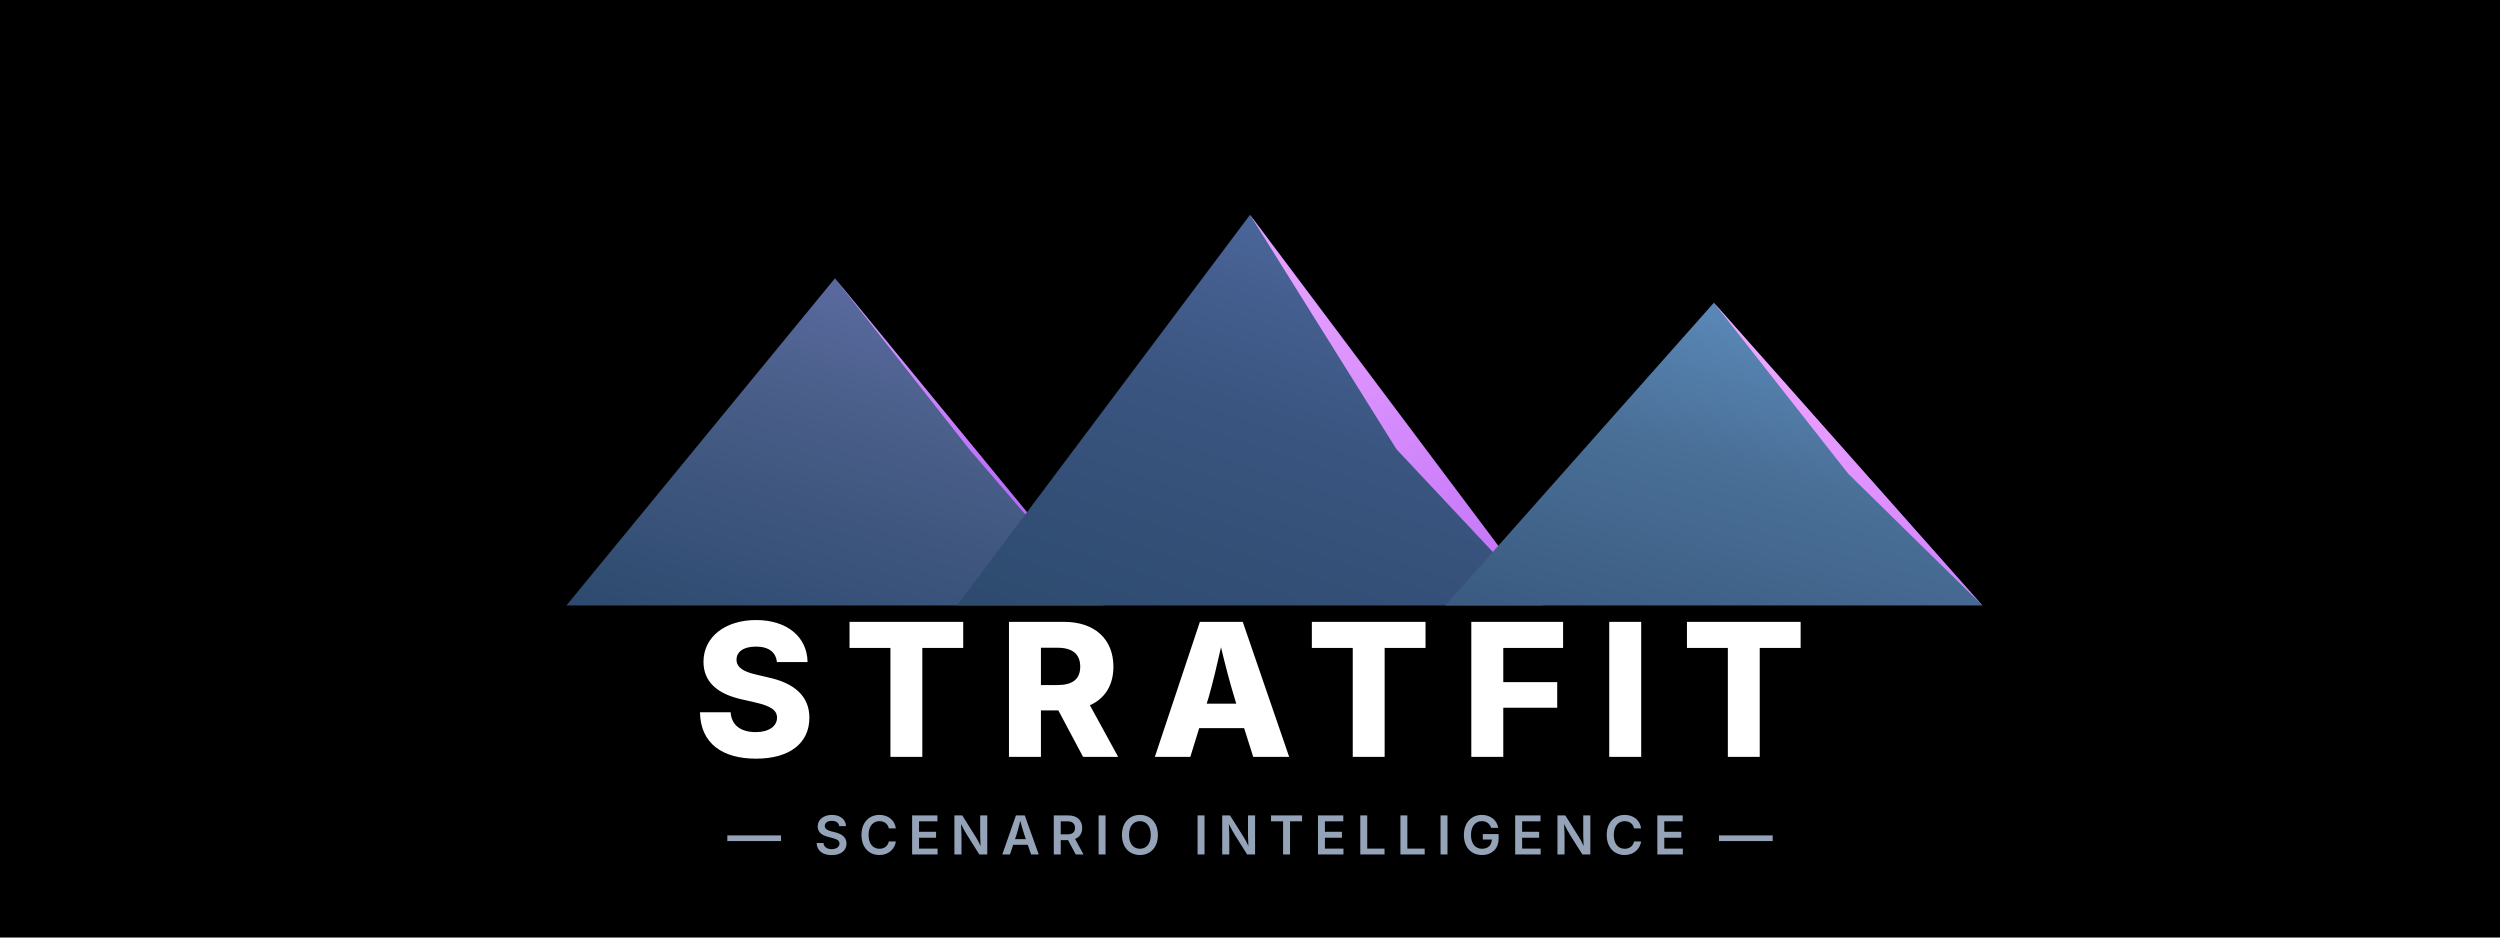
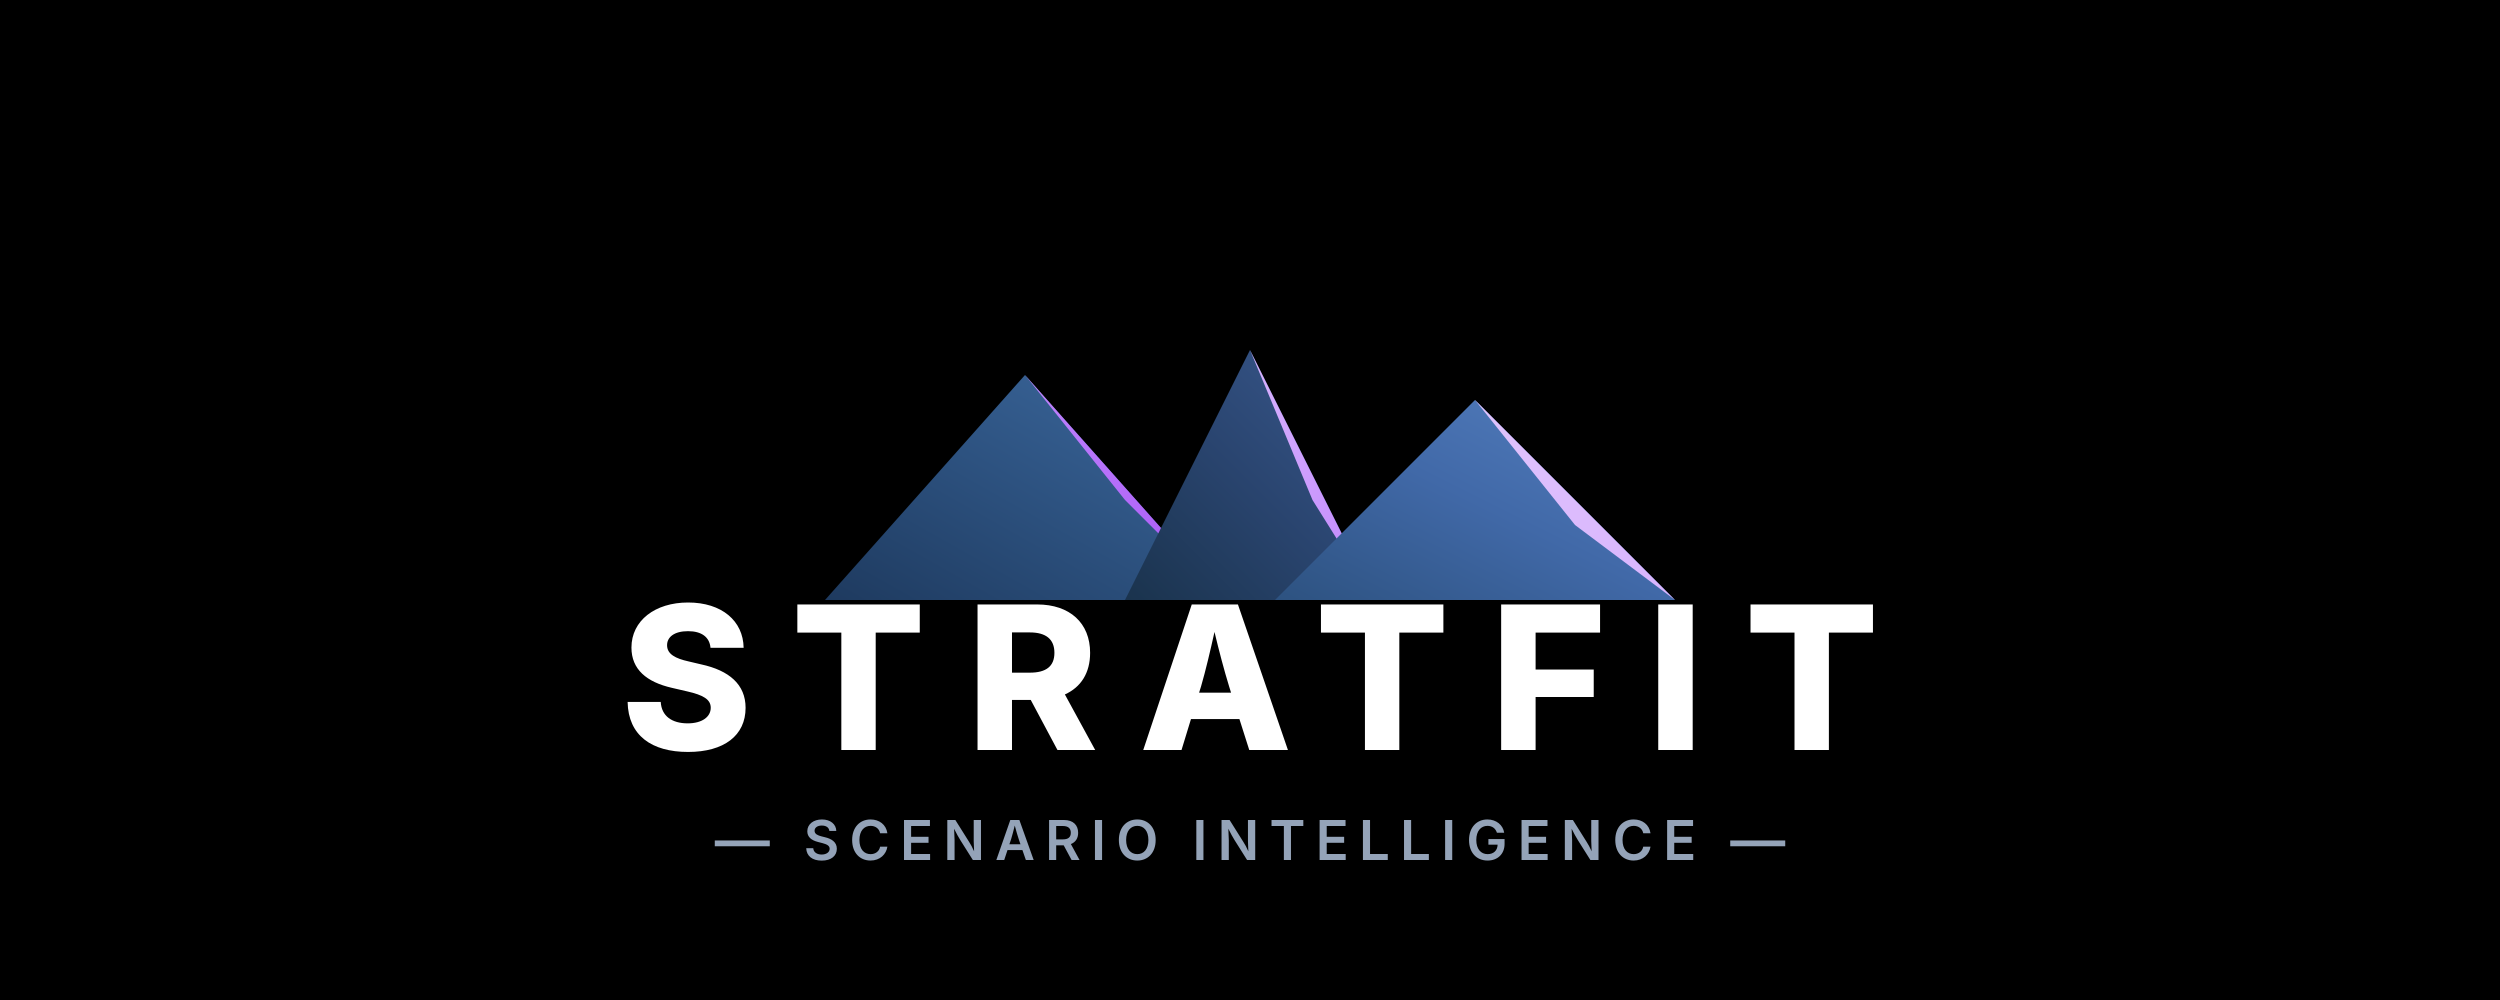
- <svg xmlns="http://www.w3.org/2000/svg" viewBox="0 0 512 192" width="512" height="192">
-   <rect width="512" height="192" fill="#000000" />
+ <svg xmlns="http://www.w3.org/2000/svg" viewBox="0 0 500 200" width="500" height="200">
+   <rect width="500" height="200" fill="#000000" />
  <defs>
-     <linearGradient id="peak1-base" x1="0%" y1="100%" x2="50%" y2="0%">
-       <stop offset="0%" stop-color="#2d4a6e" />
-       <stop offset="70%" stop-color="#4a5f8a" />
-       <stop offset="100%" stop-color="#5a6aa0" />
+     <linearGradient id="mountain1-dark" x1="0%" y1="100%" x2="100%" y2="0%">
+       <stop offset="0%" stop-color="#1e3a5f" />
+       <stop offset="50%" stop-color="#2d5280" />
+       <stop offset="100%" stop-color="#3d6aa0" />
    </linearGradient>
-     <linearGradient id="peak1-highlight" x1="50%" y1="0%" x2="100%" y2="100%">
-       <stop offset="0%" stop-color="#d88fff" />
+     <linearGradient id="mountain1-purple" x1="0%" y1="0%" x2="100%" y2="100%">
+       <stop offset="0%" stop-color="#c084fc" />
      <stop offset="100%" stop-color="#a855f7" />
    </linearGradient>
-     <linearGradient id="peak2-base" x1="0%" y1="100%" x2="50%" y2="0%">
-       <stop offset="0%" stop-color="#2d4a6e" />
-       <stop offset="60%" stop-color="#3a5580" />
-       <stop offset="100%" stop-color="#4a6598" />
+     <linearGradient id="mountain2-dark" x1="0%" y1="100%" x2="100%" y2="0%">
+       <stop offset="0%" stop-color="#1a334d" />
+       <stop offset="50%" stop-color="#2a4570" />
+       <stop offset="100%" stop-color="#3a5a90" />
    </linearGradient>
-     <linearGradient id="peak2-highlight" x1="50%" y1="0%" x2="100%" y2="100%">
-       <stop offset="0%" stop-color="#e59fff" />
-       <stop offset="100%" stop-color="#c06ff7" />
+     <linearGradient id="mountain2-purple" x1="0%" y1="0%" x2="100%" y2="100%">
+       <stop offset="0%" stop-color="#d8b4fe" />
+       <stop offset="100%" stop-color="#c084fc" />
    </linearGradient>
-     <linearGradient id="peak3-base" x1="0%" y1="100%" x2="50%" y2="0%">
-       <stop offset="0%" stop-color="#3a5a80" />
-       <stop offset="60%" stop-color="#4a7098" />
-       <stop offset="100%" stop-color="#5a88b8" />
+     <linearGradient id="mountain3-dark" x1="0%" y1="100%" x2="100%" y2="0%">
+       <stop offset="0%" stop-color="#2d5280" />
+       <stop offset="50%" stop-color="#4169a8" />
+       <stop offset="100%" stop-color="#5580c0" />
    </linearGradient>
-     <linearGradient id="peak3-highlight" x1="50%" y1="0%" x2="100%" y2="100%">
-       <stop offset="0%" stop-color="#f0a5ff" />
-       <stop offset="100%" stop-color="#d080ff" />
+     <linearGradient id="mountain3-purple" x1="0%" y1="0%" x2="100%" y2="100%">
+       <stop offset="0%" stop-color="#e0c3fc" />
+       <stop offset="100%" stop-color="#d8b4fe" />
    </linearGradient>
  </defs>
-   <g transform="translate(256, 92)">
-     <polygon points="-140,32 -85,-35 -30,32" fill="url(#peak1-base)" />
-     <polygon points="-85,-35 -57.5,0 -30,32" fill="url(#peak1-highlight)" />
-     <polygon points="-60,32 0,-48 60,32" fill="url(#peak2-base)" />
-     <polygon points="0,-48 30,0 60,32" fill="url(#peak2-highlight)" />
-     <polygon points="40,32 95,-30 150,32" fill="url(#peak3-base)" />
-     <polygon points="95,-30 122.5,5 150,32" fill="url(#peak3-highlight)" />
+   <g transform="translate(250, 100)">
+     <polygon points="-85,20 -45,-25 -5,20" fill="url(#mountain1-dark)" />
+     <polygon points="-45,-25 -25,0 -5,20" fill="url(#mountain1-purple)" />
+     <polygon points="-25,20 0,-30 25,20" fill="url(#mountain2-dark)" />
+     <polygon points="0,-30 12.5,0 25,20" fill="url(#mountain2-purple)" />
+     <polygon points="5,20 45,-20 85,20" fill="url(#mountain3-dark)" />
+     <polygon points="45,-20 65,5 85,20" fill="url(#mountain3-purple)" />
  </g>
-   <text x="256" y="155" text-anchor="middle" font-family="Inter, system-ui, -apple-system, BlinkMacSystemFont, sans-serif" font-size="38" font-weight="800" letter-spacing="6" fill="#ffffff">STRATFIT</text>
-   <text x="256" y="175" text-anchor="middle" font-family="Inter, system-ui, -apple-system, BlinkMacSystemFont, sans-serif" font-size="11" font-weight="600" letter-spacing="2" fill="#94a3b8">— SCENARIO INTELLIGENCE —</text>
+   <text x="250" y="150" text-anchor="middle" font-family="'Inter', 'Helvetica Neue', Arial, sans-serif" font-size="40" font-weight="800" letter-spacing="8" fill="#ffffff">STRATFIT</text>
+   <text x="250" y="172" text-anchor="middle" font-family="'Inter', 'Helvetica Neue', Arial, sans-serif" font-size="11" font-weight="600" letter-spacing="2" fill="#94a3b8">— SCENARIO INTELLIGENCE —</text>
</svg>
